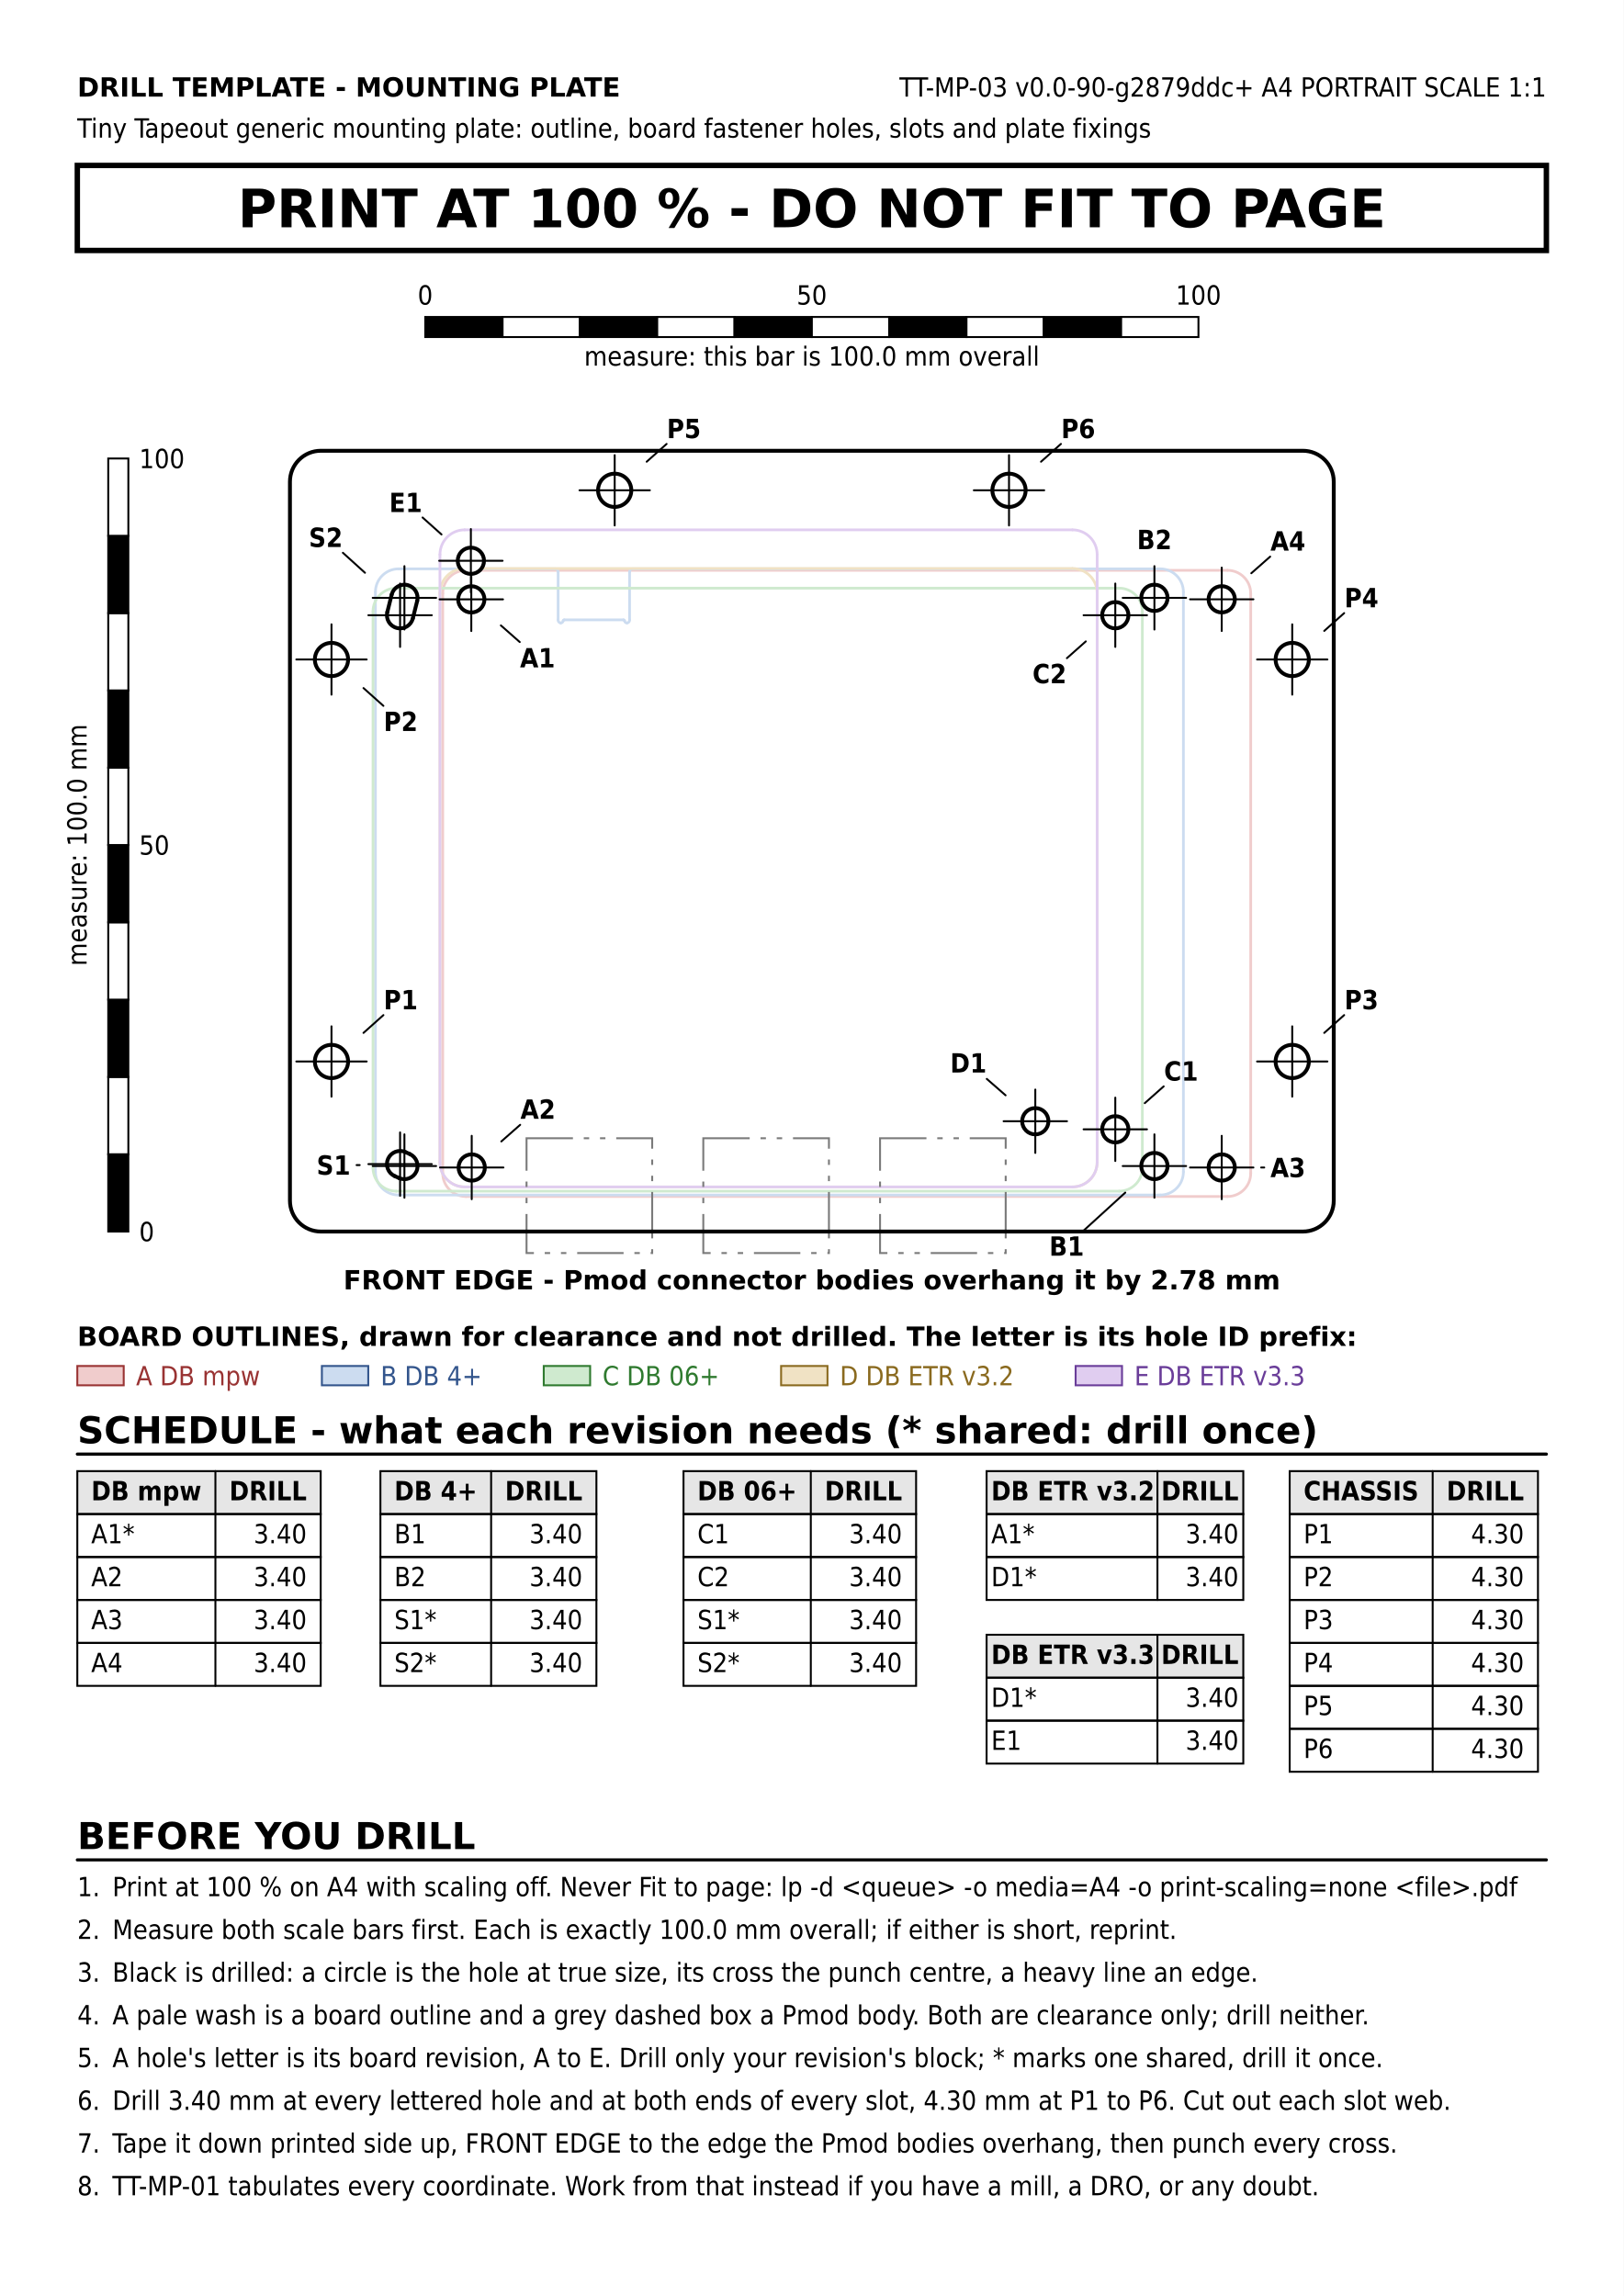
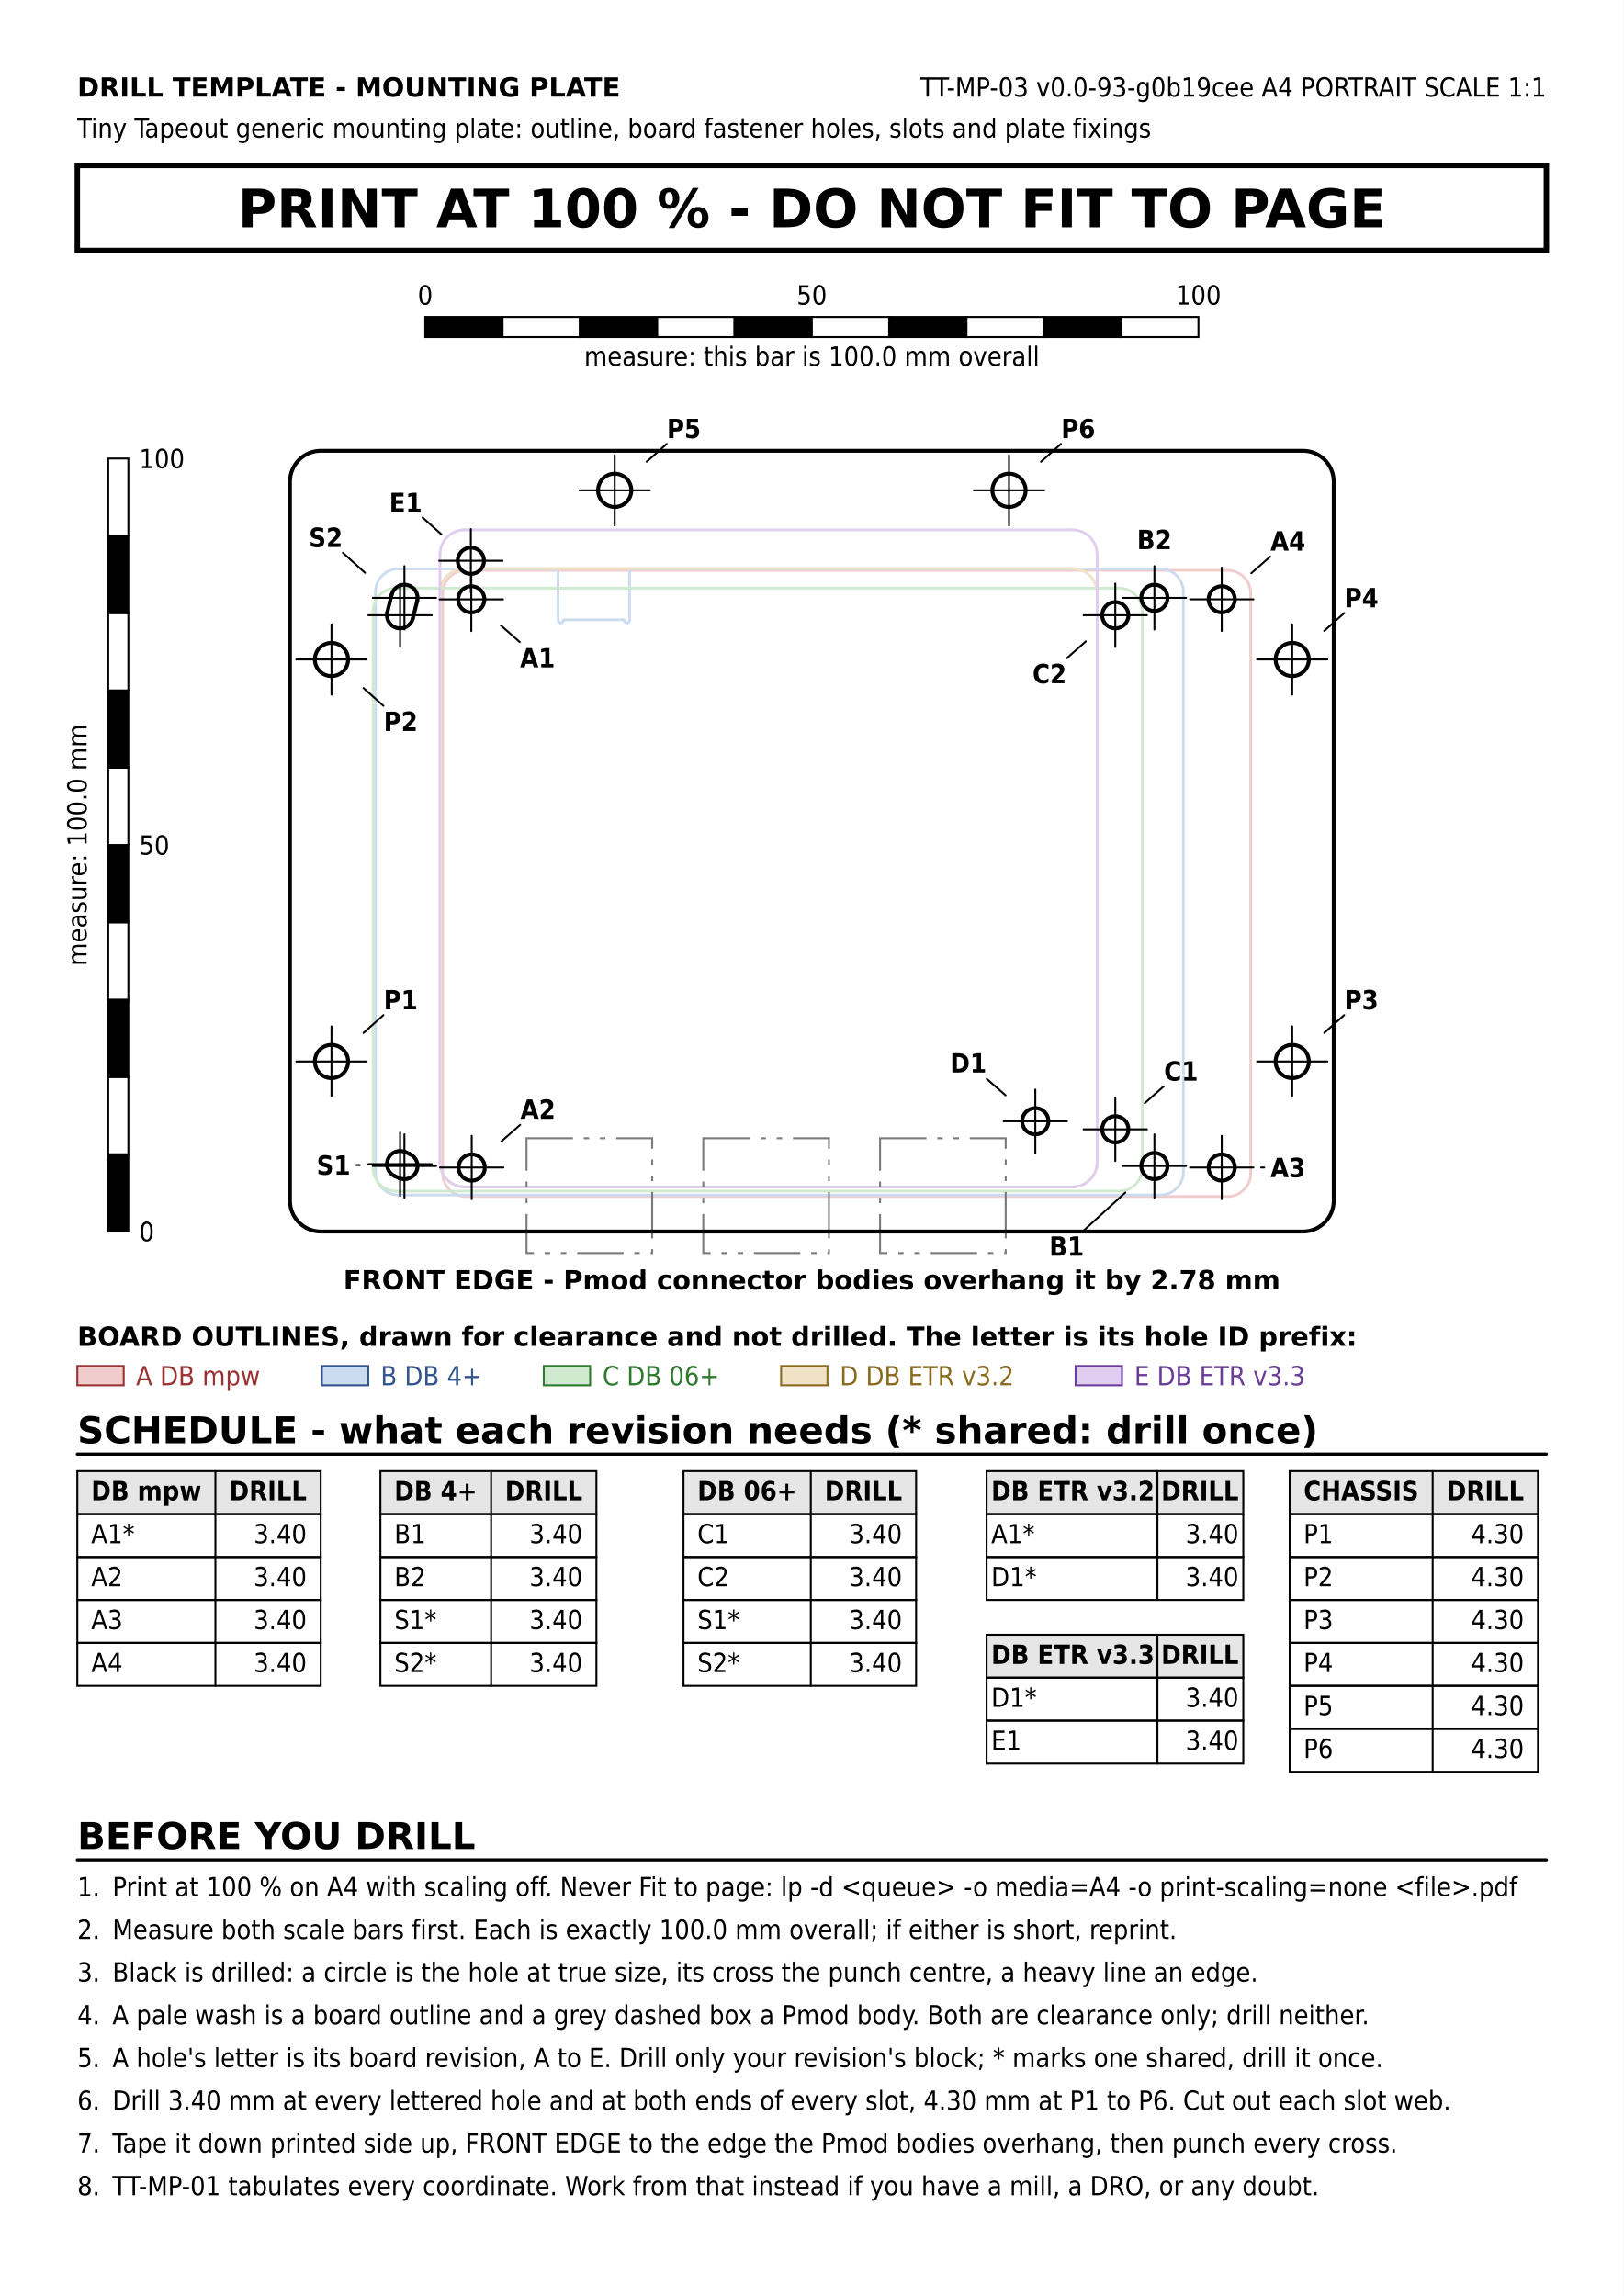
<svg xmlns="http://www.w3.org/2000/svg" version="1.1" width="210mm" height="297mm" viewBox="0 0 210 297">
  <rect width="100%" height="100%" fill="#ffffff" />
  <text x="10" y="12.5" font-family="DejaVu Sans, Liberation Sans, sans-serif" font-size="3.429" fill="#000000" text-anchor="start" font-weight="bold">DRILL TEMPLATE - MOUNTING PLATE</text>
-   <text x="200" y="12.5" font-family="DejaVu Sans Condensed, DejaVu Sans, Liberation Sans, sans-serif" font-size="3.429" fill="#000000" text-anchor="end">TT-MP-03    v0.0-90-g2879ddc+    A4 PORTRAIT    SCALE 1:1</text>
+   <text x="200" y="12.5" font-family="DejaVu Sans Condensed, DejaVu Sans, Liberation Sans, sans-serif" font-size="3.429" fill="#000000" text-anchor="end">TT-MP-03    v0.0-93-g0b19cee    A4 PORTRAIT    SCALE 1:1</text>
  <text x="10" y="17.8" font-family="DejaVu Sans Condensed, DejaVu Sans, Liberation Sans, sans-serif" font-size="3.429" fill="#000000" text-anchor="start">Tiny Tapeout generic mounting plate: outline, board fastener holes, slots and plate fixings</text>
  <rect x="10" y="21.4" width="190" height="11" fill="none" stroke="#000000" stroke-width="0.7" />
  <text x="105" y="29.4" font-family="DejaVu Sans, Liberation Sans, sans-serif" font-size="6.859" fill="#000000" text-anchor="middle" font-weight="bold">PRINT AT 100 %   -   DO NOT FIT TO PAGE</text>
  <rect x="55" y="41" width="10" height="2.6" fill="#000000" stroke="#000000" stroke-width="0.25" />
  <rect x="65" y="41" width="10" height="2.6" fill="#ffffff" stroke="#000000" stroke-width="0.25" />
  <rect x="75" y="41" width="10" height="2.6" fill="#000000" stroke="#000000" stroke-width="0.25" />
  <rect x="85" y="41" width="10" height="2.6" fill="#ffffff" stroke="#000000" stroke-width="0.25" />
  <rect x="95" y="41" width="10" height="2.6" fill="#000000" stroke="#000000" stroke-width="0.25" />
  <rect x="105" y="41" width="10" height="2.6" fill="#ffffff" stroke="#000000" stroke-width="0.25" />
  <rect x="115" y="41" width="10" height="2.6" fill="#000000" stroke="#000000" stroke-width="0.25" />
  <rect x="125" y="41" width="10" height="2.6" fill="#ffffff" stroke="#000000" stroke-width="0.25" />
  <rect x="135" y="41" width="10" height="2.6" fill="#000000" stroke="#000000" stroke-width="0.25" />
  <rect x="145" y="41" width="10" height="2.6" fill="#ffffff" stroke="#000000" stroke-width="0.25" />
  <text x="55" y="39.4" font-family="DejaVu Sans Condensed, DejaVu Sans, Liberation Sans, sans-serif" font-size="3.429" fill="#000000" text-anchor="middle">0</text>
  <text x="105" y="39.4" font-family="DejaVu Sans Condensed, DejaVu Sans, Liberation Sans, sans-serif" font-size="3.429" fill="#000000" text-anchor="middle">50</text>
  <text x="155" y="39.4" font-family="DejaVu Sans Condensed, DejaVu Sans, Liberation Sans, sans-serif" font-size="3.429" fill="#000000" text-anchor="middle">100</text>
  <text x="105" y="47.3" font-family="DejaVu Sans Condensed, DejaVu Sans, Liberation Sans, sans-serif" font-size="3.429" fill="#000000" text-anchor="middle">measure: this bar is 100.0 mm overall</text>
  <line x1="60.26" y1="73.773" x2="158.76" y2="73.773" stroke="#f0cccc" stroke-width="0.35" stroke-linecap="round" />
  <line x1="158.76" y1="154.773" x2="60.26" y2="154.773" stroke="#f0cccc" stroke-width="0.35" stroke-linecap="round" />
  <line x1="161.76" y1="76.773" x2="161.76" y2="151.773" stroke="#f0cccc" stroke-width="0.35" stroke-linecap="round" />
  <line x1="57.26" y1="151.773" x2="57.26" y2="76.773" stroke="#f0cccc" stroke-width="0.35" stroke-linecap="round" />
  <path d="M 158.76 73.773 A 3 3 0 0 1 161.76 76.773" fill="none" stroke="#f0cccc" stroke-width="0.35" stroke-linejoin="round" stroke-linecap="round" />
  <path d="M 60.26 154.773 A 3 3 0 0 1 57.26 151.773" fill="none" stroke="#f0cccc" stroke-width="0.35" stroke-linejoin="round" stroke-linecap="round" />
  <path d="M 57.26 76.773 A 3 3 0 0 1 60.26 73.773" fill="none" stroke="#f0cccc" stroke-width="0.35" stroke-linejoin="round" stroke-linecap="round" />
  <path d="M 161.76 151.773 A 3 3 0 0 1 158.76 154.773" fill="none" stroke="#f0cccc" stroke-width="0.35" stroke-linejoin="round" stroke-linecap="round" />
  <line x1="81.825" y1="73.583" x2="150.055" y2="73.583" stroke="#ccdcf0" stroke-width="0.35" stroke-linecap="round" />
  <line x1="150.055" y1="154.583" x2="51.555" y2="154.583" stroke="#ccdcf0" stroke-width="0.35" stroke-linecap="round" />
  <line x1="153.055" y1="76.583" x2="153.055" y2="151.583" stroke="#ccdcf0" stroke-width="0.35" stroke-linecap="round" />
  <line x1="71.785" y1="73.583" x2="51.555" y2="73.583" stroke="#ccdcf0" stroke-width="0.35" stroke-linecap="round" />
  <line x1="48.555" y1="151.583" x2="48.555" y2="76.583" stroke="#ccdcf0" stroke-width="0.35" stroke-linecap="round" />
  <line x1="72.185" y1="80.183" x2="72.185" y2="73.983" stroke="#ccdcf0" stroke-width="0.35" stroke-linecap="round" />
  <line x1="80.625" y1="80.183" x2="72.985" y2="80.183" stroke="#ccdcf0" stroke-width="0.35" stroke-linecap="round" />
  <line x1="81.425" y1="73.983" x2="81.425" y2="80.183" stroke="#ccdcf0" stroke-width="0.35" stroke-linecap="round" />
  <path d="M 71.785 73.583 A 0.4 0.4 0 0 1 72.185 73.983" fill="none" stroke="#ccdcf0" stroke-width="0.35" stroke-linejoin="round" stroke-linecap="round" />
  <path d="M 81.425 73.983 A 0.4 0.4 0 0 1 81.825 73.583" fill="none" stroke="#ccdcf0" stroke-width="0.35" stroke-linejoin="round" stroke-linecap="round" />
  <path d="M 150.055 73.583 A 3 3 0 0 1 153.055 76.583" fill="none" stroke="#ccdcf0" stroke-width="0.35" stroke-linejoin="round" stroke-linecap="round" />
  <path d="M 51.555 154.583 A 3 3 0 0 1 48.555 151.583" fill="none" stroke="#ccdcf0" stroke-width="0.35" stroke-linejoin="round" stroke-linecap="round" />
  <path d="M 48.555 76.583 A 3 3 0 0 1 51.555 73.583" fill="none" stroke="#ccdcf0" stroke-width="0.35" stroke-linejoin="round" stroke-linecap="round" />
  <path d="M 153.055 151.583 A 3 3 0 0 1 150.055 154.583" fill="none" stroke="#ccdcf0" stroke-width="0.35" stroke-linejoin="round" stroke-linecap="round" />
  <path d="M 72.51 80.583 A 0.364 0.364 0 0 1 72.185 80.183" fill="none" stroke="#ccdcf0" stroke-width="0.35" stroke-linejoin="round" stroke-linecap="round" />
  <path d="M 72.835 80.303 A 0.303 0.303 0 0 1 72.51 80.583" fill="none" stroke="#ccdcf0" stroke-width="0.35" stroke-linejoin="round" stroke-linecap="round" />
  <path d="M 72.835 80.303 A 0.136 0.136 0 0 1 72.985 80.183" fill="none" stroke="#ccdcf0" stroke-width="0.35" stroke-linejoin="round" stroke-linecap="round" />
  <path d="M 80.625 80.183 A 0.136 0.136 0 0 1 80.775 80.303" fill="none" stroke="#ccdcf0" stroke-width="0.35" stroke-linejoin="round" stroke-linecap="round" />
  <path d="M 81.1 80.583 A 0.303 0.303 0 0 1 80.775 80.303" fill="none" stroke="#ccdcf0" stroke-width="0.35" stroke-linejoin="round" stroke-linecap="round" />
  <path d="M 81.425 80.183 A 0.364 0.364 0 0 1 81.1 80.583" fill="none" stroke="#ccdcf0" stroke-width="0.35" stroke-linejoin="round" stroke-linecap="round" />
  <line x1="51.245" y1="76.083" x2="144.745" y2="76.083" stroke="#cfeacf" stroke-width="0.35" stroke-linecap="round" />
  <line x1="144.745" y1="154.083" x2="51.245" y2="154.083" stroke="#cfeacf" stroke-width="0.35" stroke-linecap="round" />
  <line x1="147.745" y1="79.083" x2="147.745" y2="151.083" stroke="#cfeacf" stroke-width="0.35" stroke-linecap="round" />
  <line x1="48.245" y1="151.083" x2="48.245" y2="79.083" stroke="#cfeacf" stroke-width="0.35" stroke-linecap="round" />
  <path d="M 144.745 76.083 A 3 3 0 0 1 147.745 79.083" fill="none" stroke="#cfeacf" stroke-width="0.35" stroke-linejoin="round" stroke-linecap="round" />
  <path d="M 51.245 154.083 A 3 3 0 0 1 48.245 151.083" fill="none" stroke="#cfeacf" stroke-width="0.35" stroke-linejoin="round" stroke-linecap="round" />
  <path d="M 48.245 79.083 A 3 3 0 0 1 51.245 76.083" fill="none" stroke="#cfeacf" stroke-width="0.35" stroke-linejoin="round" stroke-linecap="round" />
  <path d="M 147.745 151.083 A 3 3 0 0 1 144.745 154.083" fill="none" stroke="#cfeacf" stroke-width="0.35" stroke-linejoin="round" stroke-linecap="round" />
  <line x1="138.7" y1="153.538" x2="60.1" y2="153.538" stroke="#f0e2c4" stroke-width="0.35" stroke-linecap="round" />
  <line x1="56.9" y1="150.338" x2="56.9" y2="76.738" stroke="#f0e2c4" stroke-width="0.35" stroke-linecap="round" />
  <line x1="141.9" y1="76.738" x2="141.9" y2="150.338" stroke="#f0e2c4" stroke-width="0.35" stroke-linecap="round" />
  <line x1="60.1" y1="73.538" x2="138.7" y2="73.538" stroke="#f0e2c4" stroke-width="0.35" stroke-linecap="round" />
  <path d="M 60.1 153.538 A 3.2 3.2 0 0 1 56.9 150.338" fill="none" stroke="#f0e2c4" stroke-width="0.35" stroke-linejoin="round" stroke-linecap="round" />
  <path d="M 141.9 150.338 A 3.2 3.2 0 0 1 138.7 153.538" fill="none" stroke="#f0e2c4" stroke-width="0.35" stroke-linejoin="round" stroke-linecap="round" />
  <path d="M 138.7 73.538 A 3.2 3.2 0 0 1 141.9 76.738" fill="none" stroke="#f0e2c4" stroke-width="0.35" stroke-linejoin="round" stroke-linecap="round" />
  <path d="M 56.9 76.738 A 3.2 3.2 0 0 1 60.1 73.538" fill="none" stroke="#f0e2c4" stroke-width="0.35" stroke-linejoin="round" stroke-linecap="round" />
  <line x1="56.9" y1="150.338" x2="56.9" y2="71.738" stroke="#e0cdf0" stroke-width="0.35" stroke-linecap="round" />
  <line x1="60.1" y1="68.538" x2="138.7" y2="68.538" stroke="#e0cdf0" stroke-width="0.35" stroke-linecap="round" />
  <line x1="138.7" y1="153.538" x2="60.1" y2="153.538" stroke="#e0cdf0" stroke-width="0.35" stroke-linecap="round" />
  <line x1="141.9" y1="71.738" x2="141.9" y2="150.338" stroke="#e0cdf0" stroke-width="0.35" stroke-linecap="round" />
  <path d="M 56.9 71.738 A 3.2 3.2 0 0 1 60.1 68.538" fill="none" stroke="#e0cdf0" stroke-width="0.35" stroke-linejoin="round" stroke-linecap="round" />
  <path d="M 60.1 153.538 A 3.2 3.2 0 0 1 56.9 150.338" fill="none" stroke="#e0cdf0" stroke-width="0.35" stroke-linejoin="round" stroke-linecap="round" />
  <path d="M 138.7 68.538 A 3.2 3.2 0 0 1 141.9 71.738" fill="none" stroke="#e0cdf0" stroke-width="0.35" stroke-linejoin="round" stroke-linecap="round" />
  <path d="M 141.9 150.338 A 3.2 3.2 0 0 1 138.7 153.538" fill="none" stroke="#e0cdf0" stroke-width="0.35" stroke-linejoin="round" stroke-linecap="round" />
  <rect x="68.1" y="147.238" width="16.25" height="14.85" fill="none" stroke="#7a7a7a" stroke-width="0.25" stroke-dasharray="6.0,1.4,0.7,1.4,0.7,1.4" />
  <rect x="90.96" y="147.238" width="16.25" height="14.85" fill="none" stroke="#7a7a7a" stroke-width="0.25" stroke-dasharray="6.0,1.4,0.7,1.4,0.7,1.4" />
  <rect x="113.82" y="147.238" width="16.25" height="14.85" fill="none" stroke="#7a7a7a" stroke-width="0.25" stroke-dasharray="6.0,1.4,0.7,1.4,0.7,1.4" />
  <rect x="37.5" y="58.308" width="135" height="101" fill="none" stroke="#000000" stroke-width="0.5" rx="4" ry="4" />
  <circle cx="60.955" cy="77.53" r="1.7" fill="#ffffff" stroke="#000000" stroke-width="0.5" />
  <line x1="56.855" y1="77.53" x2="65.055" y2="77.53" stroke="#000000" stroke-width="0.25" stroke-linecap="round" />
  <line x1="60.955" y1="81.63" x2="60.955" y2="73.43" stroke="#000000" stroke-width="0.25" stroke-linecap="round" />
  <circle cx="61.01" cy="151.023" r="1.7" fill="#ffffff" stroke="#000000" stroke-width="0.5" />
  <line x1="56.91" y1="151.023" x2="65.11" y2="151.023" stroke="#000000" stroke-width="0.25" stroke-linecap="round" />
  <line x1="61.01" y1="155.123" x2="61.01" y2="146.923" stroke="#000000" stroke-width="0.25" stroke-linecap="round" />
  <circle cx="158.01" cy="151.023" r="1.7" fill="#ffffff" stroke="#000000" stroke-width="0.5" />
  <line x1="153.91" y1="151.023" x2="162.11" y2="151.023" stroke="#000000" stroke-width="0.25" stroke-linecap="round" />
  <line x1="158.01" y1="155.123" x2="158.01" y2="146.923" stroke="#000000" stroke-width="0.25" stroke-linecap="round" />
  <circle cx="158.01" cy="77.523" r="1.7" fill="#ffffff" stroke="#000000" stroke-width="0.5" />
  <line x1="153.91" y1="77.523" x2="162.11" y2="77.523" stroke="#000000" stroke-width="0.25" stroke-linecap="round" />
  <line x1="158.01" y1="81.623" x2="158.01" y2="73.423" stroke="#000000" stroke-width="0.25" stroke-linecap="round" />
  <circle cx="149.305" cy="150.833" r="1.7" fill="#ffffff" stroke="#000000" stroke-width="0.5" />
  <line x1="145.205" y1="150.833" x2="153.405" y2="150.833" stroke="#000000" stroke-width="0.25" stroke-linecap="round" />
  <line x1="149.305" y1="154.933" x2="149.305" y2="146.733" stroke="#000000" stroke-width="0.25" stroke-linecap="round" />
  <circle cx="149.305" cy="77.333" r="1.7" fill="#ffffff" stroke="#000000" stroke-width="0.5" />
  <line x1="145.205" y1="77.333" x2="153.405" y2="77.333" stroke="#000000" stroke-width="0.25" stroke-linecap="round" />
  <line x1="149.305" y1="81.433" x2="149.305" y2="73.233" stroke="#000000" stroke-width="0.25" stroke-linecap="round" />
  <circle cx="144.245" cy="146.083" r="1.7" fill="#ffffff" stroke="#000000" stroke-width="0.5" />
  <line x1="140.145" y1="146.083" x2="148.345" y2="146.083" stroke="#000000" stroke-width="0.25" stroke-linecap="round" />
  <line x1="144.245" y1="150.183" x2="144.245" y2="141.983" stroke="#000000" stroke-width="0.25" stroke-linecap="round" />
  <circle cx="144.245" cy="79.583" r="1.7" fill="#ffffff" stroke="#000000" stroke-width="0.5" />
  <line x1="140.145" y1="79.583" x2="148.345" y2="79.583" stroke="#000000" stroke-width="0.25" stroke-linecap="round" />
  <line x1="144.245" y1="83.683" x2="144.245" y2="75.483" stroke="#000000" stroke-width="0.25" stroke-linecap="round" />
  <circle cx="133.9" cy="145.038" r="1.7" fill="#ffffff" stroke="#000000" stroke-width="0.5" />
  <line x1="129.8" y1="145.038" x2="138" y2="145.038" stroke="#000000" stroke-width="0.25" stroke-linecap="round" />
  <line x1="133.9" y1="149.138" x2="133.9" y2="140.938" stroke="#000000" stroke-width="0.25" stroke-linecap="round" />
  <circle cx="60.9" cy="72.538" r="1.7" fill="#ffffff" stroke="#000000" stroke-width="0.5" />
  <line x1="56.8" y1="72.538" x2="65" y2="72.538" stroke="#000000" stroke-width="0.25" stroke-linecap="round" />
  <line x1="60.9" y1="76.638" x2="60.9" y2="68.438" stroke="#000000" stroke-width="0.25" stroke-linecap="round" />
  <circle cx="42.873" cy="137.308" r="2.15" fill="#ffffff" stroke="#000000" stroke-width="0.5" />
  <line x1="38.323" y1="137.308" x2="47.423" y2="137.308" stroke="#000000" stroke-width="0.25" stroke-linecap="round" />
  <line x1="42.873" y1="141.858" x2="42.873" y2="132.758" stroke="#000000" stroke-width="0.25" stroke-linecap="round" />
  <circle cx="42.873" cy="85.308" r="2.15" fill="#ffffff" stroke="#000000" stroke-width="0.5" />
  <line x1="38.323" y1="85.308" x2="47.423" y2="85.308" stroke="#000000" stroke-width="0.25" stroke-linecap="round" />
  <line x1="42.873" y1="89.858" x2="42.873" y2="80.758" stroke="#000000" stroke-width="0.25" stroke-linecap="round" />
  <circle cx="167.13" cy="137.308" r="2.15" fill="#ffffff" stroke="#000000" stroke-width="0.5" />
  <line x1="162.58" y1="137.308" x2="171.68" y2="137.308" stroke="#000000" stroke-width="0.25" stroke-linecap="round" />
  <line x1="167.13" y1="141.858" x2="167.13" y2="132.758" stroke="#000000" stroke-width="0.25" stroke-linecap="round" />
  <circle cx="167.13" cy="85.308" r="2.15" fill="#ffffff" stroke="#000000" stroke-width="0.5" />
  <line x1="162.58" y1="85.308" x2="171.68" y2="85.308" stroke="#000000" stroke-width="0.25" stroke-linecap="round" />
  <line x1="167.13" y1="89.858" x2="167.13" y2="80.758" stroke="#000000" stroke-width="0.25" stroke-linecap="round" />
  <circle cx="79.5" cy="63.423" r="2.15" fill="#ffffff" stroke="#000000" stroke-width="0.5" />
  <line x1="74.95" y1="63.423" x2="84.05" y2="63.423" stroke="#000000" stroke-width="0.25" stroke-linecap="round" />
  <line x1="79.5" y1="67.973" x2="79.5" y2="58.873" stroke="#000000" stroke-width="0.25" stroke-linecap="round" />
  <circle cx="130.5" cy="63.423" r="2.15" fill="#ffffff" stroke="#000000" stroke-width="0.5" />
  <line x1="125.95" y1="63.423" x2="135.05" y2="63.423" stroke="#000000" stroke-width="0.25" stroke-linecap="round" />
  <line x1="130.5" y1="67.973" x2="130.5" y2="58.873" stroke="#000000" stroke-width="0.25" stroke-linecap="round" />
  <line x1="52.438" y1="149.03" x2="52.998" y2="149.28" stroke="#000000" stroke-width="0.5" stroke-linecap="round" />
  <line x1="51.612" y1="152.385" x2="51.052" y2="152.135" stroke="#000000" stroke-width="0.5" stroke-linecap="round" />
  <path d="M 52.998 149.28 A 1.7 1.7 0 0 1 51.612 152.385" fill="none" stroke="#000000" stroke-width="0.5" stroke-linejoin="round" stroke-linecap="round" />
  <path d="M 51.052 152.135 A 1.7 1.7 0 0 1 52.438 149.03" fill="none" stroke="#000000" stroke-width="0.5" stroke-linejoin="round" stroke-linecap="round" />
  <line x1="47.645" y1="150.583" x2="55.845" y2="150.583" stroke="#000000" stroke-width="0.25" stroke-linecap="round" />
  <line x1="51.745" y1="154.683" x2="51.745" y2="146.483" stroke="#000000" stroke-width="0.25" stroke-linecap="round" />
  <line x1="48.205" y1="150.833" x2="56.405" y2="150.833" stroke="#000000" stroke-width="0.25" stroke-linecap="round" />
  <line x1="52.305" y1="154.933" x2="52.305" y2="146.733" stroke="#000000" stroke-width="0.25" stroke-linecap="round" />
  <line x1="50.095" y1="79.172" x2="50.655" y2="76.922" stroke="#000000" stroke-width="0.5" stroke-linecap="round" />
  <line x1="53.955" y1="77.743" x2="53.395" y2="79.993" stroke="#000000" stroke-width="0.5" stroke-linecap="round" />
  <path d="M 50.655 76.922 A 1.7 1.7 0 0 1 53.955 77.743" fill="none" stroke="#000000" stroke-width="0.5" stroke-linejoin="round" stroke-linecap="round" />
  <path d="M 53.395 79.993 A 1.7 1.7 0 0 1 50.095 79.172" fill="none" stroke="#000000" stroke-width="0.5" stroke-linejoin="round" stroke-linecap="round" />
  <line x1="47.645" y1="79.583" x2="55.845" y2="79.583" stroke="#000000" stroke-width="0.25" stroke-linecap="round" />
  <line x1="51.745" y1="83.683" x2="51.745" y2="75.483" stroke="#000000" stroke-width="0.25" stroke-linecap="round" />
  <line x1="48.205" y1="77.333" x2="56.405" y2="77.333" stroke="#000000" stroke-width="0.25" stroke-linecap="round" />
  <line x1="52.305" y1="81.433" x2="52.305" y2="73.233" stroke="#000000" stroke-width="0.25" stroke-linecap="round" />
  <text x="105" y="166.788" font-family="DejaVu Sans, Liberation Sans, sans-serif" font-size="3.429" fill="#000000" text-anchor="middle" font-weight="bold">FRONT EDGE   -   Pmod connector bodies overhang it by 2.78 mm</text>
  <line x1="64.781" y1="80.902" x2="67.221" y2="83.052" stroke="#000000" stroke-width="0.25" stroke-linecap="round" />
  <text x="69.522" y="86.33" font-family="DejaVu Sans Condensed, DejaVu Sans, Liberation Sans, sans-serif" font-size="3.429" fill="#000000" text-anchor="middle" font-weight="bold">A1</text>
  <line x1="64.836" y1="147.651" x2="67.276" y2="145.501" stroke="#000000" stroke-width="0.25" stroke-linecap="round" />
  <text x="69.577" y="144.723" font-family="DejaVu Sans Condensed, DejaVu Sans, Liberation Sans, sans-serif" font-size="3.429" fill="#000000" text-anchor="middle" font-weight="bold">A2</text>
  <line x1="163.11" y1="151.023" x2="163.51" y2="151.023" stroke="#000000" stroke-width="0.25" stroke-linecap="round" />
  <text x="166.577" y="152.273" font-family="DejaVu Sans Condensed, DejaVu Sans, Liberation Sans, sans-serif" font-size="3.429" fill="#000000" text-anchor="middle" font-weight="bold">A3</text>
  <line x1="161.836" y1="74.151" x2="164.276" y2="72.001" stroke="#000000" stroke-width="0.25" stroke-linecap="round" />
  <text x="166.577" y="71.223" font-family="DejaVu Sans Condensed, DejaVu Sans, Liberation Sans, sans-serif" font-size="3.429" fill="#000000" text-anchor="middle" font-weight="bold">A4</text>
  <line x1="145.537" y1="154.269" x2="140.209" y2="159.128" stroke="#000000" stroke-width="0.25" stroke-linecap="round" />
  <text x="137.956" y="162.433" font-family="DejaVu Sans Condensed, DejaVu Sans, Liberation Sans, sans-serif" font-size="3.429" fill="#000000" text-anchor="middle" font-weight="bold">B1</text>
  <text x="149.305" y="71.033" font-family="DejaVu Sans Condensed, DejaVu Sans, Liberation Sans, sans-serif" font-size="3.429" fill="#000000" text-anchor="middle" font-weight="bold">B2</text>
  <line x1="148.059" y1="142.697" x2="150.503" y2="140.528" stroke="#000000" stroke-width="0.25" stroke-linecap="round" />
  <text x="152.75" y="139.783" font-family="DejaVu Sans Condensed, DejaVu Sans, Liberation Sans, sans-serif" font-size="3.429" fill="#000000" text-anchor="middle" font-weight="bold">C1</text>
  <line x1="140.431" y1="82.969" x2="137.987" y2="85.138" stroke="#000000" stroke-width="0.25" stroke-linecap="round" />
  <text x="135.74" y="88.383" font-family="DejaVu Sans Condensed, DejaVu Sans, Liberation Sans, sans-serif" font-size="3.429" fill="#000000" text-anchor="middle" font-weight="bold">C2</text>
  <line x1="130.057" y1="141.685" x2="127.623" y2="139.561" stroke="#000000" stroke-width="0.25" stroke-linecap="round" />
  <text x="125.246" y="138.738" font-family="DejaVu Sans Condensed, DejaVu Sans, Liberation Sans, sans-serif" font-size="3.429" fill="#000000" text-anchor="middle" font-weight="bold">D1</text>
  <line x1="57.101" y1="69.135" x2="54.653" y2="66.941" stroke="#000000" stroke-width="0.25" stroke-linecap="round" />
  <text x="52.472" y="66.238" font-family="DejaVu Sans Condensed, DejaVu Sans, Liberation Sans, sans-serif" font-size="3.429" fill="#000000" text-anchor="middle" font-weight="bold">E1</text>
  <line x1="47.012" y1="133.61" x2="49.587" y2="131.309" stroke="#000000" stroke-width="0.25" stroke-linecap="round" />
  <text x="51.827" y="130.558" font-family="DejaVu Sans Condensed, DejaVu Sans, Liberation Sans, sans-serif" font-size="3.429" fill="#000000" text-anchor="middle" font-weight="bold">P1</text>
  <line x1="47.012" y1="89.006" x2="49.587" y2="91.306" stroke="#000000" stroke-width="0.25" stroke-linecap="round" />
  <text x="51.827" y="94.558" font-family="DejaVu Sans Condensed, DejaVu Sans, Liberation Sans, sans-serif" font-size="3.429" fill="#000000" text-anchor="middle" font-weight="bold">P2</text>
  <line x1="171.269" y1="133.61" x2="173.844" y2="131.309" stroke="#000000" stroke-width="0.25" stroke-linecap="round" />
  <text x="176.084" y="130.558" font-family="DejaVu Sans Condensed, DejaVu Sans, Liberation Sans, sans-serif" font-size="3.429" fill="#000000" text-anchor="middle" font-weight="bold">P3</text>
  <line x1="171.269" y1="81.61" x2="173.844" y2="79.309" stroke="#000000" stroke-width="0.25" stroke-linecap="round" />
  <text x="176.084" y="78.558" font-family="DejaVu Sans Condensed, DejaVu Sans, Liberation Sans, sans-serif" font-size="3.429" fill="#000000" text-anchor="middle" font-weight="bold">P4</text>
  <line x1="83.639" y1="59.725" x2="86.214" y2="57.424" stroke="#000000" stroke-width="0.25" stroke-linecap="round" />
  <text x="88.454" y="56.673" font-family="DejaVu Sans Condensed, DejaVu Sans, Liberation Sans, sans-serif" font-size="3.429" fill="#000000" text-anchor="middle" font-weight="bold">P5</text>
  <line x1="134.639" y1="59.725" x2="137.214" y2="57.424" stroke="#000000" stroke-width="0.25" stroke-linecap="round" />
  <text x="139.454" y="56.673" font-family="DejaVu Sans Condensed, DejaVu Sans, Liberation Sans, sans-serif" font-size="3.429" fill="#000000" text-anchor="middle" font-weight="bold">P6</text>
  <line x1="46.52" y1="150.708" x2="46.12" y2="150.708" stroke="#000000" stroke-width="0.25" stroke-linecap="round" />
  <text x="43.136" y="151.958" font-family="DejaVu Sans Condensed, DejaVu Sans, Liberation Sans, sans-serif" font-size="3.429" fill="#000000" text-anchor="middle" font-weight="bold">S1</text>
  <line x1="47.203" y1="74.091" x2="44.348" y2="71.506" stroke="#000000" stroke-width="0.25" stroke-linecap="round" />
  <text x="42.136" y="70.753" font-family="DejaVu Sans Condensed, DejaVu Sans, Liberation Sans, sans-serif" font-size="3.429" fill="#000000" text-anchor="middle" font-weight="bold">S2</text>
  <rect x="14" y="149.308" width="2.6" height="10" fill="#000000" stroke="#000000" stroke-width="0.25" />
  <rect x="14" y="139.308" width="2.6" height="10" fill="#ffffff" stroke="#000000" stroke-width="0.25" />
  <rect x="14" y="129.308" width="2.6" height="10" fill="#000000" stroke="#000000" stroke-width="0.25" />
  <rect x="14" y="119.308" width="2.6" height="10" fill="#ffffff" stroke="#000000" stroke-width="0.25" />
  <rect x="14" y="109.308" width="2.6" height="10" fill="#000000" stroke="#000000" stroke-width="0.25" />
  <rect x="14" y="99.308" width="2.6" height="10" fill="#ffffff" stroke="#000000" stroke-width="0.25" />
  <rect x="14" y="89.308" width="2.6" height="10" fill="#000000" stroke="#000000" stroke-width="0.25" />
  <rect x="14" y="79.308" width="2.6" height="10" fill="#ffffff" stroke="#000000" stroke-width="0.25" />
  <rect x="14" y="69.308" width="2.6" height="10" fill="#000000" stroke="#000000" stroke-width="0.25" />
  <rect x="14" y="59.308" width="2.6" height="10" fill="#ffffff" stroke="#000000" stroke-width="0.25" />
  <text x="18" y="160.558" font-family="DejaVu Sans Condensed, DejaVu Sans, Liberation Sans, sans-serif" font-size="3.429" fill="#000000" text-anchor="start">0</text>
  <text x="18" y="110.558" font-family="DejaVu Sans Condensed, DejaVu Sans, Liberation Sans, sans-serif" font-size="3.429" fill="#000000" text-anchor="start">50</text>
  <text x="18" y="60.558" font-family="DejaVu Sans Condensed, DejaVu Sans, Liberation Sans, sans-serif" font-size="3.429" fill="#000000" text-anchor="start">100</text>
  <text x="11.2" y="109.308" font-family="DejaVu Sans Condensed, DejaVu Sans, Liberation Sans, sans-serif" font-size="3.429" fill="#000000" text-anchor="middle" transform="rotate(-90 11.2 109.3078)">measure: 100.0 mm</text>
  <text x="10" y="174.097" font-family="DejaVu Sans, Liberation Sans, sans-serif" font-size="3.429" fill="#000000" text-anchor="start" font-weight="bold">BOARD OUTLINES, drawn for clearance and not drilled. The letter is its hole ID prefix:</text>
  <rect x="10" y="176.697" width="6" height="2.5" fill="#f0cccc" stroke="#993333" stroke-width="0.25" />
  <text x="17.6" y="179.197" font-family="DejaVu Sans Condensed, DejaVu Sans, Liberation Sans, sans-serif" font-size="3.429" fill="#993333" text-anchor="start">A  DB mpw</text>
  <rect x="41.63" y="176.697" width="6" height="2.5" fill="#ccdcf0" stroke="#33558c" stroke-width="0.25" />
  <text x="49.23" y="179.197" font-family="DejaVu Sans Condensed, DejaVu Sans, Liberation Sans, sans-serif" font-size="3.429" fill="#33558c" text-anchor="start">B  DB 4+</text>
  <rect x="70.325" y="176.697" width="6" height="2.5" fill="#cfeacf" stroke="#2f7a2f" stroke-width="0.25" />
  <text x="77.925" y="179.197" font-family="DejaVu Sans Condensed, DejaVu Sans, Liberation Sans, sans-serif" font-size="3.429" fill="#2f7a2f" text-anchor="start">C  DB 06+</text>
  <rect x="101.022" y="176.697" width="6" height="2.5" fill="#f0e2c4" stroke="#8a6a1f" stroke-width="0.25" />
  <text x="108.622" y="179.197" font-family="DejaVu Sans Condensed, DejaVu Sans, Liberation Sans, sans-serif" font-size="3.429" fill="#8a6a1f" text-anchor="start">D  DB ETR v3.2</text>
  <rect x="139.115" y="176.697" width="6" height="2.5" fill="#e0cdf0" stroke="#6a3d99" stroke-width="0.25" />
  <text x="146.715" y="179.197" font-family="DejaVu Sans Condensed, DejaVu Sans, Liberation Sans, sans-serif" font-size="3.429" fill="#6a3d99" text-anchor="start">E  DB ETR v3.3</text>
  <text x="10" y="186.697" font-family="DejaVu Sans, Liberation Sans, sans-serif" font-size="4.801" fill="#000000" text-anchor="start" font-weight="bold">SCHEDULE   -   what each revision needs   (* shared: drill once)</text>
  <line x1="10" y1="188.097" x2="200" y2="188.097" stroke="#000000" stroke-width="0.4" stroke-linecap="round" />
  <rect x="10" y="190.297" width="31.477" height="5.556" fill="#e6e6e6" stroke="#000000" stroke-width="0.25" />
  <text x="11.8" y="194.075" font-family="DejaVu Sans Condensed, DejaVu Sans, Liberation Sans, sans-serif" font-size="3.429" fill="#000000" text-anchor="start" font-weight="bold">DB mpw</text>
  <text x="39.677" y="194.075" font-family="DejaVu Sans Condensed, DejaVu Sans, Liberation Sans, sans-serif" font-size="3.429" fill="#000000" text-anchor="end" font-weight="bold">DRILL</text>
  <rect x="10" y="195.853" width="31.477" height="5.556" fill="none" stroke="#000000" stroke-width="0.25" />
  <text x="11.8" y="199.631" font-family="DejaVu Sans Condensed, DejaVu Sans, Liberation Sans, sans-serif" font-size="3.429" fill="#000000" text-anchor="start">A1*</text>
  <text x="39.677" y="199.631" font-family="DejaVu Sans Condensed, DejaVu Sans, Liberation Sans, sans-serif" font-size="3.429" fill="#000000" text-anchor="end">3.40</text>
  <rect x="10" y="201.408" width="31.477" height="5.556" fill="none" stroke="#000000" stroke-width="0.25" />
  <text x="11.8" y="205.186" font-family="DejaVu Sans Condensed, DejaVu Sans, Liberation Sans, sans-serif" font-size="3.429" fill="#000000" text-anchor="start">A2</text>
  <text x="39.677" y="205.186" font-family="DejaVu Sans Condensed, DejaVu Sans, Liberation Sans, sans-serif" font-size="3.429" fill="#000000" text-anchor="end">3.40</text>
  <rect x="10" y="206.964" width="31.477" height="5.556" fill="none" stroke="#000000" stroke-width="0.25" />
  <text x="11.8" y="210.742" font-family="DejaVu Sans Condensed, DejaVu Sans, Liberation Sans, sans-serif" font-size="3.429" fill="#000000" text-anchor="start">A3</text>
  <text x="39.677" y="210.742" font-family="DejaVu Sans Condensed, DejaVu Sans, Liberation Sans, sans-serif" font-size="3.429" fill="#000000" text-anchor="end">3.40</text>
  <rect x="10" y="212.519" width="31.477" height="5.556" fill="none" stroke="#000000" stroke-width="0.25" />
  <text x="11.8" y="216.297" font-family="DejaVu Sans Condensed, DejaVu Sans, Liberation Sans, sans-serif" font-size="3.429" fill="#000000" text-anchor="start">A4</text>
  <text x="39.677" y="216.297" font-family="DejaVu Sans Condensed, DejaVu Sans, Liberation Sans, sans-serif" font-size="3.429" fill="#000000" text-anchor="end">3.40</text>
  <line x1="27.86" y1="190.297" x2="27.86" y2="218.075" stroke="#000000" stroke-width="0.25" stroke-linecap="round" />
  <rect x="49.2" y="190.297" width="27.936" height="5.556" fill="#e6e6e6" stroke="#000000" stroke-width="0.25" />
  <text x="51" y="194.075" font-family="DejaVu Sans Condensed, DejaVu Sans, Liberation Sans, sans-serif" font-size="3.429" fill="#000000" text-anchor="start" font-weight="bold">DB 4+</text>
  <text x="75.336" y="194.075" font-family="DejaVu Sans Condensed, DejaVu Sans, Liberation Sans, sans-serif" font-size="3.429" fill="#000000" text-anchor="end" font-weight="bold">DRILL</text>
  <rect x="49.2" y="195.853" width="27.936" height="5.556" fill="none" stroke="#000000" stroke-width="0.25" />
  <text x="51" y="199.631" font-family="DejaVu Sans Condensed, DejaVu Sans, Liberation Sans, sans-serif" font-size="3.429" fill="#000000" text-anchor="start">B1</text>
  <text x="75.336" y="199.631" font-family="DejaVu Sans Condensed, DejaVu Sans, Liberation Sans, sans-serif" font-size="3.429" fill="#000000" text-anchor="end">3.40</text>
  <rect x="49.2" y="201.408" width="27.936" height="5.556" fill="none" stroke="#000000" stroke-width="0.25" />
  <text x="51" y="205.186" font-family="DejaVu Sans Condensed, DejaVu Sans, Liberation Sans, sans-serif" font-size="3.429" fill="#000000" text-anchor="start">B2</text>
  <text x="75.336" y="205.186" font-family="DejaVu Sans Condensed, DejaVu Sans, Liberation Sans, sans-serif" font-size="3.429" fill="#000000" text-anchor="end">3.40</text>
  <rect x="49.2" y="206.964" width="27.936" height="5.556" fill="none" stroke="#000000" stroke-width="0.25" />
  <text x="51" y="210.742" font-family="DejaVu Sans Condensed, DejaVu Sans, Liberation Sans, sans-serif" font-size="3.429" fill="#000000" text-anchor="start">S1*</text>
  <text x="75.336" y="210.742" font-family="DejaVu Sans Condensed, DejaVu Sans, Liberation Sans, sans-serif" font-size="3.429" fill="#000000" text-anchor="end">3.40</text>
  <rect x="49.2" y="212.519" width="27.936" height="5.556" fill="none" stroke="#000000" stroke-width="0.25" />
  <text x="51" y="216.297" font-family="DejaVu Sans Condensed, DejaVu Sans, Liberation Sans, sans-serif" font-size="3.429" fill="#000000" text-anchor="start">S2*</text>
  <text x="75.336" y="216.297" font-family="DejaVu Sans Condensed, DejaVu Sans, Liberation Sans, sans-serif" font-size="3.429" fill="#000000" text-anchor="end">3.40</text>
  <line x1="63.519" y1="190.297" x2="63.519" y2="218.075" stroke="#000000" stroke-width="0.25" stroke-linecap="round" />
  <rect x="88.4" y="190.297" width="30.083" height="5.556" fill="#e6e6e6" stroke="#000000" stroke-width="0.25" />
  <text x="90.2" y="194.075" font-family="DejaVu Sans Condensed, DejaVu Sans, Liberation Sans, sans-serif" font-size="3.429" fill="#000000" text-anchor="start" font-weight="bold">DB 06+</text>
  <text x="116.683" y="194.075" font-family="DejaVu Sans Condensed, DejaVu Sans, Liberation Sans, sans-serif" font-size="3.429" fill="#000000" text-anchor="end" font-weight="bold">DRILL</text>
  <rect x="88.4" y="195.853" width="30.083" height="5.556" fill="none" stroke="#000000" stroke-width="0.25" />
  <text x="90.2" y="199.631" font-family="DejaVu Sans Condensed, DejaVu Sans, Liberation Sans, sans-serif" font-size="3.429" fill="#000000" text-anchor="start">C1</text>
  <text x="116.683" y="199.631" font-family="DejaVu Sans Condensed, DejaVu Sans, Liberation Sans, sans-serif" font-size="3.429" fill="#000000" text-anchor="end">3.40</text>
  <rect x="88.4" y="201.408" width="30.083" height="5.556" fill="none" stroke="#000000" stroke-width="0.25" />
  <text x="90.2" y="205.186" font-family="DejaVu Sans Condensed, DejaVu Sans, Liberation Sans, sans-serif" font-size="3.429" fill="#000000" text-anchor="start">C2</text>
  <text x="116.683" y="205.186" font-family="DejaVu Sans Condensed, DejaVu Sans, Liberation Sans, sans-serif" font-size="3.429" fill="#000000" text-anchor="end">3.40</text>
  <rect x="88.4" y="206.964" width="30.083" height="5.556" fill="none" stroke="#000000" stroke-width="0.25" />
  <text x="90.2" y="210.742" font-family="DejaVu Sans Condensed, DejaVu Sans, Liberation Sans, sans-serif" font-size="3.429" fill="#000000" text-anchor="start">S1*</text>
  <text x="116.683" y="210.742" font-family="DejaVu Sans Condensed, DejaVu Sans, Liberation Sans, sans-serif" font-size="3.429" fill="#000000" text-anchor="end">3.40</text>
  <rect x="88.4" y="212.519" width="30.083" height="5.556" fill="none" stroke="#000000" stroke-width="0.25" />
  <text x="90.2" y="216.297" font-family="DejaVu Sans Condensed, DejaVu Sans, Liberation Sans, sans-serif" font-size="3.429" fill="#000000" text-anchor="start">S2*</text>
  <text x="116.683" y="216.297" font-family="DejaVu Sans Condensed, DejaVu Sans, Liberation Sans, sans-serif" font-size="3.429" fill="#000000" text-anchor="end">3.40</text>
  <line x1="104.865" y1="190.297" x2="104.865" y2="218.075" stroke="#000000" stroke-width="0.25" stroke-linecap="round" />
  <rect x="127.6" y="190.297" width="33.2" height="5.556" fill="#e6e6e6" stroke="#000000" stroke-width="0.25" />
  <text x="128.2" y="194.075" font-family="DejaVu Sans Condensed, DejaVu Sans, Liberation Sans, sans-serif" font-size="3.429" fill="#000000" text-anchor="start" font-weight="bold">DB ETR v3.2</text>
  <text x="160.2" y="194.075" font-family="DejaVu Sans Condensed, DejaVu Sans, Liberation Sans, sans-serif" font-size="3.429" fill="#000000" text-anchor="end" font-weight="bold">DRILL</text>
  <rect x="127.6" y="195.853" width="33.2" height="5.556" fill="none" stroke="#000000" stroke-width="0.25" />
  <text x="128.2" y="199.631" font-family="DejaVu Sans Condensed, DejaVu Sans, Liberation Sans, sans-serif" font-size="3.429" fill="#000000" text-anchor="start">A1*</text>
  <text x="160.2" y="199.631" font-family="DejaVu Sans Condensed, DejaVu Sans, Liberation Sans, sans-serif" font-size="3.429" fill="#000000" text-anchor="end">3.40</text>
  <rect x="127.6" y="201.408" width="33.2" height="5.556" fill="none" stroke="#000000" stroke-width="0.25" />
  <text x="128.2" y="205.186" font-family="DejaVu Sans Condensed, DejaVu Sans, Liberation Sans, sans-serif" font-size="3.429" fill="#000000" text-anchor="start">D1*</text>
  <text x="160.2" y="205.186" font-family="DejaVu Sans Condensed, DejaVu Sans, Liberation Sans, sans-serif" font-size="3.429" fill="#000000" text-anchor="end">3.40</text>
  <line x1="149.697" y1="190.297" x2="149.697" y2="206.964" stroke="#000000" stroke-width="0.25" stroke-linecap="round" />
  <rect x="127.6" y="211.464" width="33.2" height="5.556" fill="#e6e6e6" stroke="#000000" stroke-width="0.25" />
  <text x="128.2" y="215.242" font-family="DejaVu Sans Condensed, DejaVu Sans, Liberation Sans, sans-serif" font-size="3.429" fill="#000000" text-anchor="start" font-weight="bold">DB ETR v3.3</text>
  <text x="160.2" y="215.242" font-family="DejaVu Sans Condensed, DejaVu Sans, Liberation Sans, sans-serif" font-size="3.429" fill="#000000" text-anchor="end" font-weight="bold">DRILL</text>
  <rect x="127.6" y="217.019" width="33.2" height="5.556" fill="none" stroke="#000000" stroke-width="0.25" />
  <text x="128.2" y="220.797" font-family="DejaVu Sans Condensed, DejaVu Sans, Liberation Sans, sans-serif" font-size="3.429" fill="#000000" text-anchor="start">D1*</text>
  <text x="160.2" y="220.797" font-family="DejaVu Sans Condensed, DejaVu Sans, Liberation Sans, sans-serif" font-size="3.429" fill="#000000" text-anchor="end">3.40</text>
  <rect x="127.6" y="222.575" width="33.2" height="5.556" fill="none" stroke="#000000" stroke-width="0.25" />
  <text x="128.2" y="226.353" font-family="DejaVu Sans Condensed, DejaVu Sans, Liberation Sans, sans-serif" font-size="3.429" fill="#000000" text-anchor="start">E1</text>
  <text x="160.2" y="226.353" font-family="DejaVu Sans Condensed, DejaVu Sans, Liberation Sans, sans-serif" font-size="3.429" fill="#000000" text-anchor="end">3.40</text>
  <line x1="149.697" y1="211.464" x2="149.697" y2="228.131" stroke="#000000" stroke-width="0.25" stroke-linecap="round" />
  <rect x="166.8" y="190.297" width="32.111" height="5.556" fill="#e6e6e6" stroke="#000000" stroke-width="0.25" />
  <text x="168.6" y="194.075" font-family="DejaVu Sans Condensed, DejaVu Sans, Liberation Sans, sans-serif" font-size="3.429" fill="#000000" text-anchor="start" font-weight="bold">CHASSIS</text>
  <text x="197.111" y="194.075" font-family="DejaVu Sans Condensed, DejaVu Sans, Liberation Sans, sans-serif" font-size="3.429" fill="#000000" text-anchor="end" font-weight="bold">DRILL</text>
  <rect x="166.8" y="195.853" width="32.111" height="5.556" fill="none" stroke="#000000" stroke-width="0.25" />
  <text x="168.6" y="199.631" font-family="DejaVu Sans Condensed, DejaVu Sans, Liberation Sans, sans-serif" font-size="3.429" fill="#000000" text-anchor="start">P1</text>
  <text x="197.111" y="199.631" font-family="DejaVu Sans Condensed, DejaVu Sans, Liberation Sans, sans-serif" font-size="3.429" fill="#000000" text-anchor="end">4.30</text>
  <rect x="166.8" y="201.408" width="32.111" height="5.556" fill="none" stroke="#000000" stroke-width="0.25" />
  <text x="168.6" y="205.186" font-family="DejaVu Sans Condensed, DejaVu Sans, Liberation Sans, sans-serif" font-size="3.429" fill="#000000" text-anchor="start">P2</text>
  <text x="197.111" y="205.186" font-family="DejaVu Sans Condensed, DejaVu Sans, Liberation Sans, sans-serif" font-size="3.429" fill="#000000" text-anchor="end">4.30</text>
  <rect x="166.8" y="206.964" width="32.111" height="5.556" fill="none" stroke="#000000" stroke-width="0.25" />
  <text x="168.6" y="210.742" font-family="DejaVu Sans Condensed, DejaVu Sans, Liberation Sans, sans-serif" font-size="3.429" fill="#000000" text-anchor="start">P3</text>
  <text x="197.111" y="210.742" font-family="DejaVu Sans Condensed, DejaVu Sans, Liberation Sans, sans-serif" font-size="3.429" fill="#000000" text-anchor="end">4.30</text>
  <rect x="166.8" y="212.519" width="32.111" height="5.556" fill="none" stroke="#000000" stroke-width="0.25" />
  <text x="168.6" y="216.297" font-family="DejaVu Sans Condensed, DejaVu Sans, Liberation Sans, sans-serif" font-size="3.429" fill="#000000" text-anchor="start">P4</text>
  <text x="197.111" y="216.297" font-family="DejaVu Sans Condensed, DejaVu Sans, Liberation Sans, sans-serif" font-size="3.429" fill="#000000" text-anchor="end">4.30</text>
  <rect x="166.8" y="218.075" width="32.111" height="5.556" fill="none" stroke="#000000" stroke-width="0.25" />
  <text x="168.6" y="221.853" font-family="DejaVu Sans Condensed, DejaVu Sans, Liberation Sans, sans-serif" font-size="3.429" fill="#000000" text-anchor="start">P5</text>
  <text x="197.111" y="221.853" font-family="DejaVu Sans Condensed, DejaVu Sans, Liberation Sans, sans-serif" font-size="3.429" fill="#000000" text-anchor="end">4.30</text>
  <rect x="166.8" y="223.631" width="32.111" height="5.556" fill="none" stroke="#000000" stroke-width="0.25" />
  <text x="168.6" y="227.408" font-family="DejaVu Sans Condensed, DejaVu Sans, Liberation Sans, sans-serif" font-size="3.429" fill="#000000" text-anchor="start">P6</text>
  <text x="197.111" y="227.408" font-family="DejaVu Sans Condensed, DejaVu Sans, Liberation Sans, sans-serif" font-size="3.429" fill="#000000" text-anchor="end">4.30</text>
  <line x1="185.293" y1="190.297" x2="185.293" y2="229.186" stroke="#000000" stroke-width="0.25" stroke-linecap="round" />
  <text x="10" y="239.186" font-family="DejaVu Sans, Liberation Sans, sans-serif" font-size="4.801" fill="#000000" text-anchor="start" font-weight="bold">BEFORE YOU DRILL</text>
  <line x1="10" y1="240.586" x2="200" y2="240.586" stroke="#000000" stroke-width="0.4" stroke-linecap="round" />
  <text x="10" y="245.286" font-family="DejaVu Sans Condensed, DejaVu Sans, Liberation Sans, sans-serif" font-size="3.429" fill="#000000" text-anchor="start">1.</text>
  <text x="14.542" y="245.286" font-family="DejaVu Sans Condensed, DejaVu Sans, Liberation Sans, sans-serif" font-size="3.429" fill="#000000" text-anchor="start">Print at 100 % on A4 with scaling off. Never Fit to page: lp -d &lt;queue&gt; -o media=A4 -o print-scaling=none &lt;file&gt;.pdf</text>
  <text x="10" y="250.813" font-family="DejaVu Sans Condensed, DejaVu Sans, Liberation Sans, sans-serif" font-size="3.429" fill="#000000" text-anchor="start">2.</text>
  <text x="14.542" y="250.813" font-family="DejaVu Sans Condensed, DejaVu Sans, Liberation Sans, sans-serif" font-size="3.429" fill="#000000" text-anchor="start">Measure both scale bars first. Each is exactly 100.0 mm overall; if either is short, reprint.</text>
  <text x="10" y="256.339" font-family="DejaVu Sans Condensed, DejaVu Sans, Liberation Sans, sans-serif" font-size="3.429" fill="#000000" text-anchor="start">3.</text>
  <text x="14.542" y="256.339" font-family="DejaVu Sans Condensed, DejaVu Sans, Liberation Sans, sans-serif" font-size="3.429" fill="#000000" text-anchor="start">Black is drilled: a circle is the hole at true size, its cross the punch centre, a heavy line an edge.</text>
  <text x="10" y="261.866" font-family="DejaVu Sans Condensed, DejaVu Sans, Liberation Sans, sans-serif" font-size="3.429" fill="#000000" text-anchor="start">4.</text>
  <text x="14.542" y="261.866" font-family="DejaVu Sans Condensed, DejaVu Sans, Liberation Sans, sans-serif" font-size="3.429" fill="#000000" text-anchor="start">A pale wash is a board outline and a grey dashed box a Pmod body. Both are clearance only; drill neither.</text>
  <text x="10" y="267.393" font-family="DejaVu Sans Condensed, DejaVu Sans, Liberation Sans, sans-serif" font-size="3.429" fill="#000000" text-anchor="start">5.</text>
  <text x="14.542" y="267.393" font-family="DejaVu Sans Condensed, DejaVu Sans, Liberation Sans, sans-serif" font-size="3.429" fill="#000000" text-anchor="start">A hole's letter is its board revision, A to E. Drill only your revision's block; * marks one shared, drill it once.</text>
  <text x="10" y="272.92" font-family="DejaVu Sans Condensed, DejaVu Sans, Liberation Sans, sans-serif" font-size="3.429" fill="#000000" text-anchor="start">6.</text>
  <text x="14.542" y="272.92" font-family="DejaVu Sans Condensed, DejaVu Sans, Liberation Sans, sans-serif" font-size="3.429" fill="#000000" text-anchor="start">Drill 3.40 mm at every lettered hole and at both ends of every slot, 4.30 mm at P1 to P6. Cut out each slot web.</text>
  <text x="10" y="278.447" font-family="DejaVu Sans Condensed, DejaVu Sans, Liberation Sans, sans-serif" font-size="3.429" fill="#000000" text-anchor="start">7.</text>
  <text x="14.542" y="278.447" font-family="DejaVu Sans Condensed, DejaVu Sans, Liberation Sans, sans-serif" font-size="3.429" fill="#000000" text-anchor="start">Tape it down printed side up, FRONT EDGE to the edge the Pmod bodies overhang, then punch every cross.</text>
  <text x="10" y="283.973" font-family="DejaVu Sans Condensed, DejaVu Sans, Liberation Sans, sans-serif" font-size="3.429" fill="#000000" text-anchor="start">8.</text>
  <text x="14.542" y="283.973" font-family="DejaVu Sans Condensed, DejaVu Sans, Liberation Sans, sans-serif" font-size="3.429" fill="#000000" text-anchor="start">TT-MP-01 tabulates every coordinate. Work from that instead if you have a mill, a DRO, or any doubt.</text>
</svg>
